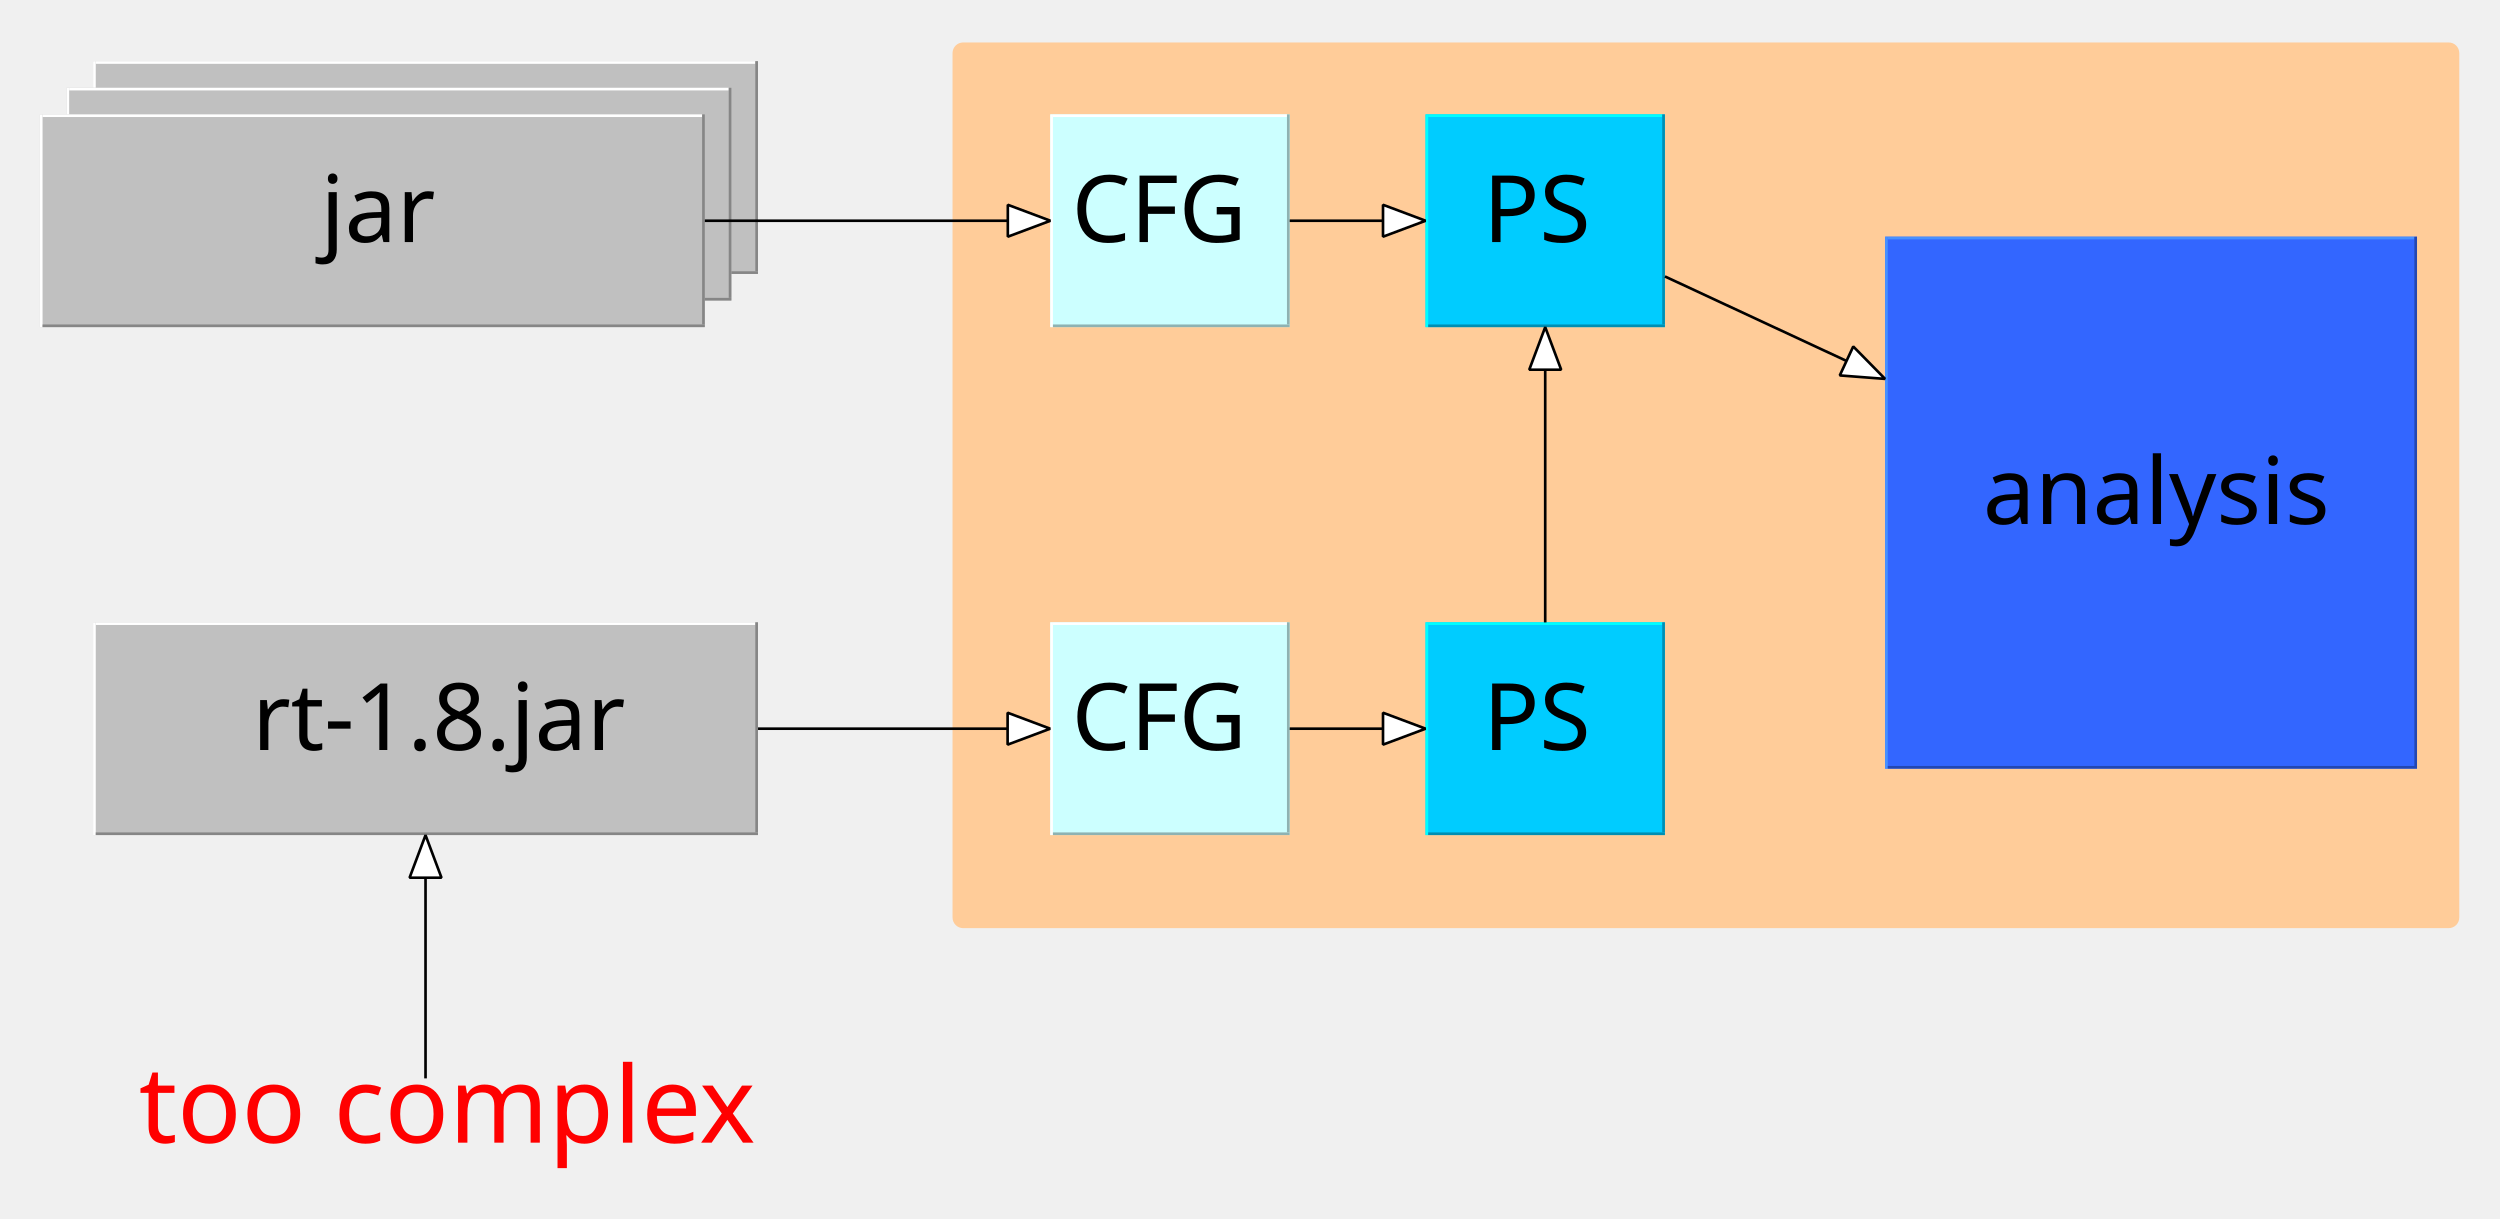
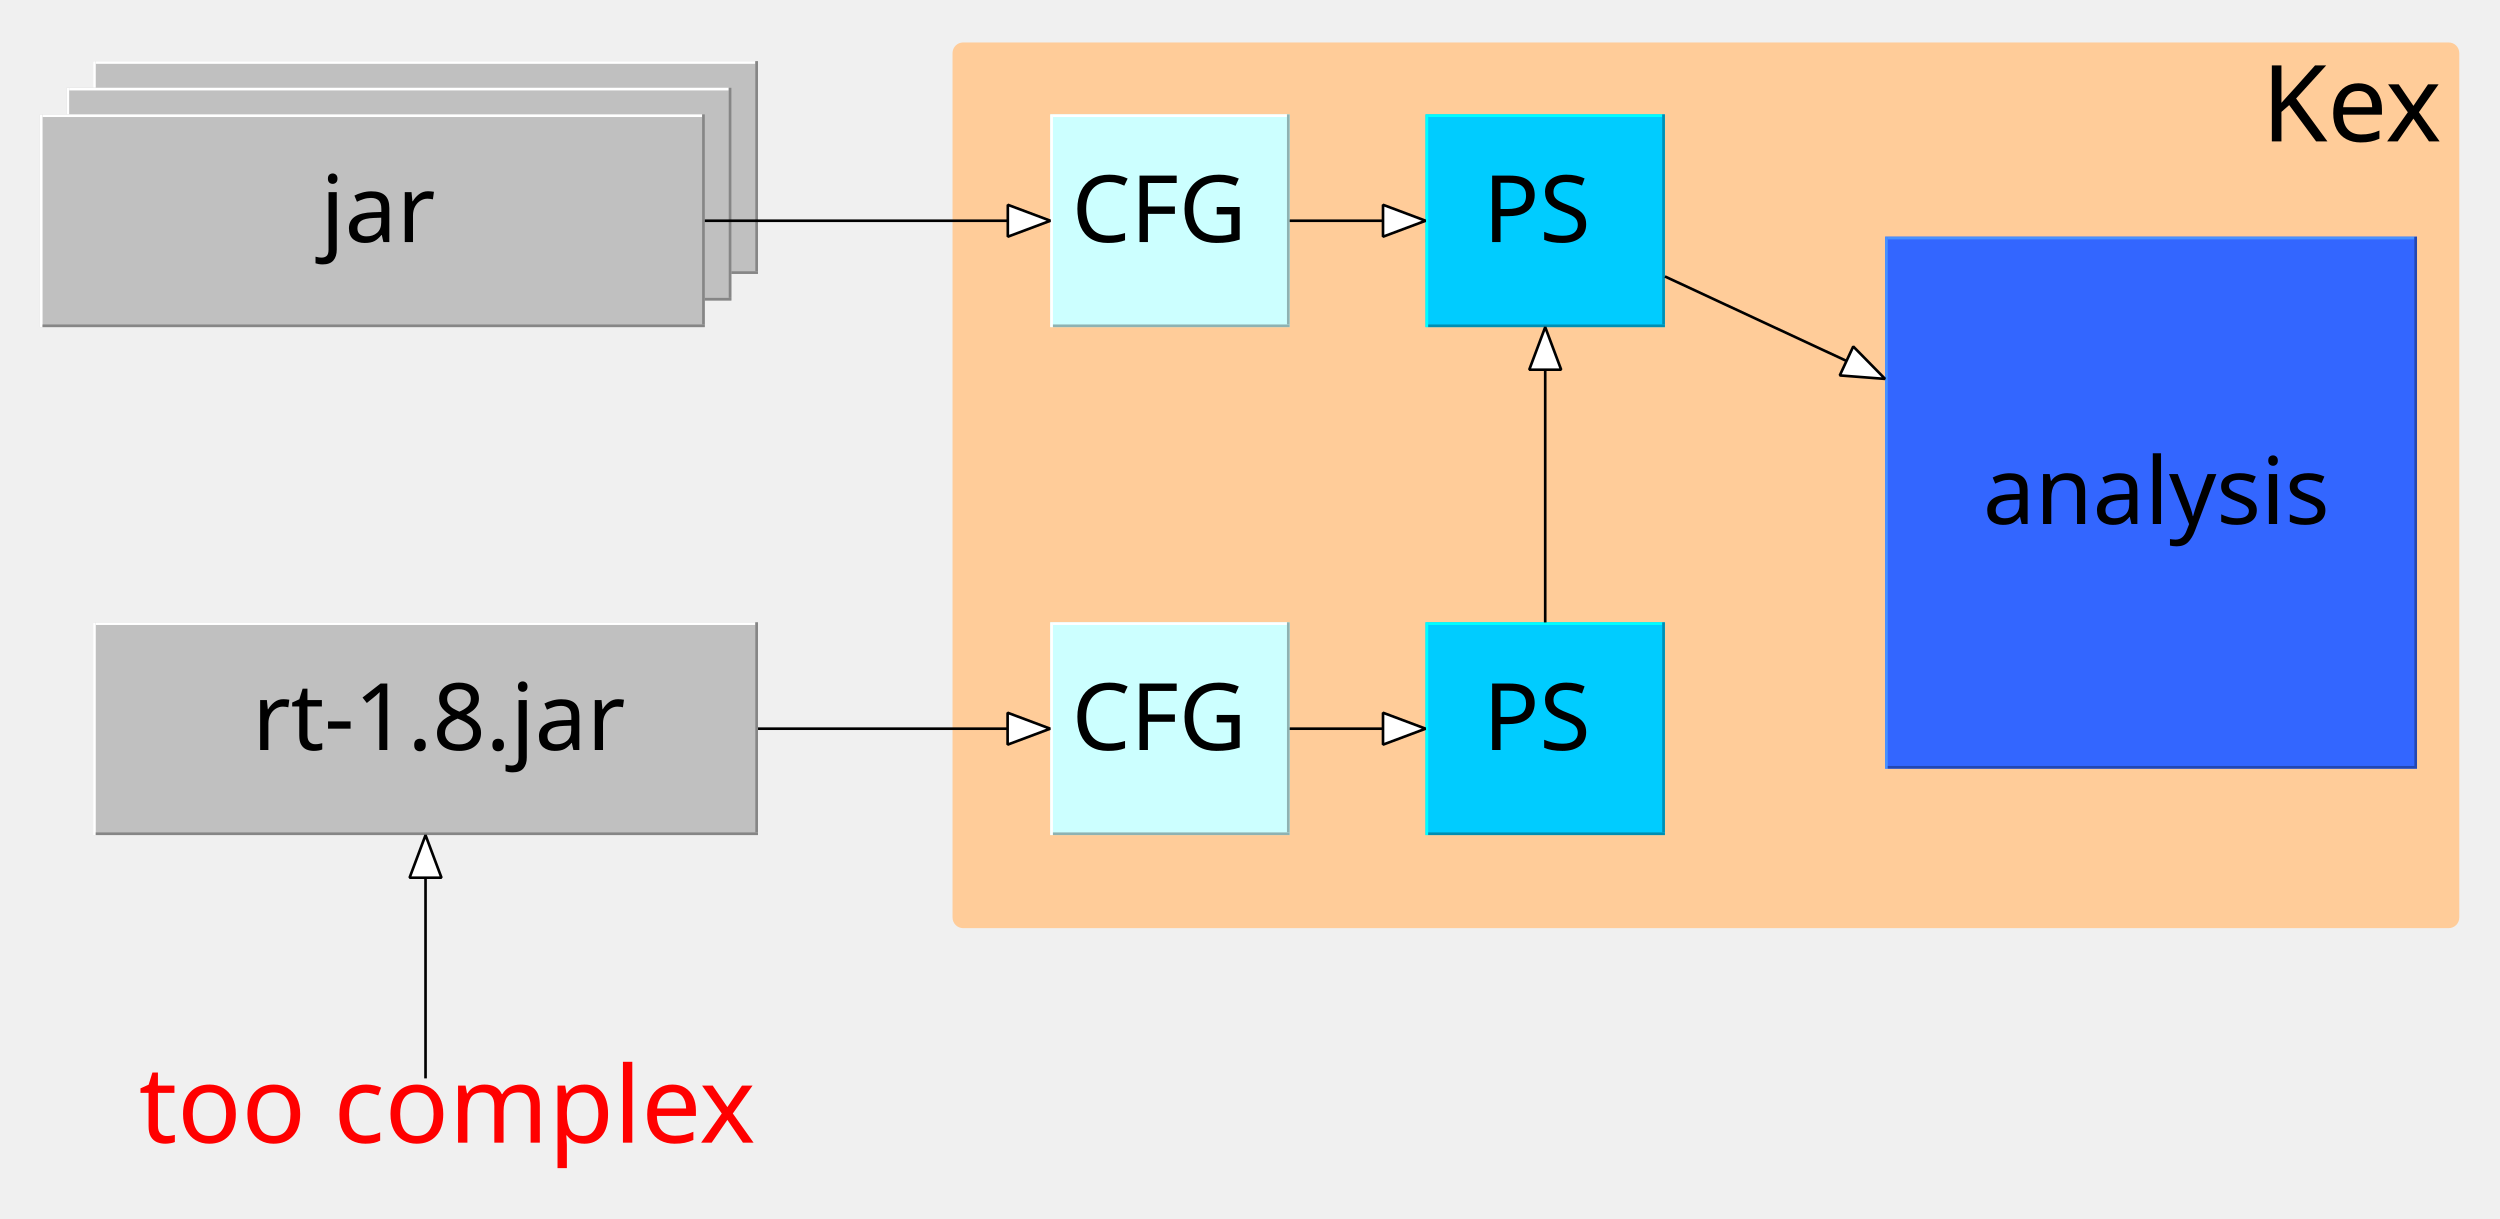
<svg xmlns="http://www.w3.org/2000/svg" fill-opacity="1" color-rendering="auto" color-interpolation="auto" text-rendering="auto" stroke="black" stroke-linecap="square" width="940" stroke-miterlimit="10" shape-rendering="auto" stroke-opacity="1" fill="black" stroke-dasharray="none" font-weight="normal" stroke-width="1" height="458" font-family="'Dialog'" font-style="normal" stroke-linejoin="miter" font-size="12px" stroke-dashoffset="0" image-rendering="auto">
  <defs id="genericDefs" />
  <g>
    <defs id="defs1">
      <clipPath clipPathUnits="userSpaceOnUse" id="clipPath1">
        <path d="M0 0 L940 0 L940 458 L0 458 L0 0 Z" />
      </clipPath>
      <clipPath clipPathUnits="userSpaceOnUse" id="clipPath2">
        <path d="M1112 957 L2052 957 L2052 1415 L1112 1415 L1112 957 Z" />
      </clipPath>
    </defs>
    <g fill="silver" text-rendering="geometricPrecision" shape-rendering="geometricPrecision" transform="matrix(1,0,0,1,-1112,-957)" stroke="silver">
      <rect x="1147" width="250" height="80" y="980" clip-path="url(#clipPath2)" stroke="none" />
    </g>
    <g fill="white" text-rendering="geometricPrecision" shape-rendering="geometricPrecision" transform="matrix(1,0,0,1,-1112,-957)" stroke="white">
      <rect x="1147" width="1" height="80" y="980" clip-path="url(#clipPath2)" stroke="none" />
      <rect x="1148" width="248" height="1" y="980" clip-path="url(#clipPath2)" stroke="none" />
      <rect x="1148" y="1059" clip-path="url(#clipPath2)" fill="rgb(134,134,134)" width="249" height="1" stroke="none" />
      <rect x="1396" y="980" clip-path="url(#clipPath2)" fill="rgb(134,134,134)" width="1" height="79" stroke="none" />
    </g>
    <g font-size="35px" stroke-linecap="butt" transform="matrix(1,0,0,1,-1112,-957)" text-rendering="geometricPrecision" font-family="sans-serif" shape-rendering="geometricPrecision" stroke-miterlimit="1.45">
      <text x="1252.557" xml:space="preserve" y="1028.015" clip-path="url(#clipPath2)" stroke="none">jar</text>
    </g>
    <g fill="silver" text-rendering="geometricPrecision" shape-rendering="geometricPrecision" transform="matrix(1,0,0,1,-1112,-957)" stroke="silver">
      <rect x="1137" width="250" height="80" y="990" clip-path="url(#clipPath2)" stroke="none" />
      <rect x="1137" y="990" clip-path="url(#clipPath2)" fill="white" width="1" height="80" stroke="none" />
      <rect x="1138" y="990" clip-path="url(#clipPath2)" fill="white" width="248" height="1" stroke="none" />
      <rect x="1138" y="1069" clip-path="url(#clipPath2)" fill="rgb(134,134,134)" width="249" height="1" stroke="none" />
      <rect x="1386" y="990" clip-path="url(#clipPath2)" fill="rgb(134,134,134)" width="1" height="79" stroke="none" />
    </g>
    <g font-size="35px" stroke-linecap="butt" transform="matrix(1,0,0,1,-1112,-957)" text-rendering="geometricPrecision" font-family="sans-serif" shape-rendering="geometricPrecision" stroke-miterlimit="1.45">
      <text x="1242.557" xml:space="preserve" y="1038.015" clip-path="url(#clipPath2)" stroke="none">jar</text>
    </g>
    <g fill="rgb(255,204,153)" text-rendering="geometricPrecision" shape-rendering="geometricPrecision" transform="matrix(1,0,0,1,-1112,-957)" stroke="rgb(255,204,153)">
      <rect x="1470.153" y="972.963" clip-path="url(#clipPath2)" width="566.538" rx="4" ry="4" height="333.024" stroke="none" />
      <rect x="1648" y="1190.987" clip-path="url(#clipPath2)" fill="rgb(0,204,255)" width="90" height="80" stroke="none" />
      <rect x="1648" y="1190.987" clip-path="url(#clipPath2)" fill="aqua" width="1" height="80" stroke="none" />
      <rect x="1649" y="1190.987" clip-path="url(#clipPath2)" fill="aqua" width="88" height="1" stroke="none" />
      <rect x="1649" y="1269.987" clip-path="url(#clipPath2)" fill="rgb(0,142,178)" width="89" height="1" stroke="none" />
      <rect x="1737" y="1190.987" clip-path="url(#clipPath2)" fill="rgb(0,142,178)" width="1" height="79" stroke="none" />
    </g>
    <g font-size="35px" stroke-linecap="butt" transform="matrix(1,0,0,1,-1112,-957)" text-rendering="geometricPrecision" font-family="sans-serif" shape-rendering="geometricPrecision" stroke-miterlimit="1.45">
      <text x="1669.655" xml:space="preserve" y="1239.002" clip-path="url(#clipPath2)" stroke="none">PS</text>
    </g>
    <g fill="rgb(51,102,255)" text-rendering="geometricPrecision" shape-rendering="geometricPrecision" transform="matrix(1,0,0,1,-1112,-957)" stroke="rgb(51,102,255)">
      <rect x="1820.796" width="200" height="200" y="1046" clip-path="url(#clipPath2)" stroke="none" />
      <rect x="1820.796" y="1046" clip-path="url(#clipPath2)" fill="rgb(72,145,255)" width="1" height="200" stroke="none" />
      <rect x="1821.796" y="1046" clip-path="url(#clipPath2)" fill="rgb(72,145,255)" width="198" height="1" stroke="none" />
      <rect x="1821.796" y="1245" clip-path="url(#clipPath2)" fill="rgb(35,71,178)" width="199" height="1" stroke="none" />
      <rect x="2019.796" y="1046" clip-path="url(#clipPath2)" fill="rgb(35,71,178)" width="1" height="199" stroke="none" />
    </g>
    <g font-size="35px" stroke-linecap="butt" transform="matrix(1,0,0,1,-1112,-957)" text-rendering="geometricPrecision" font-family="sans-serif" shape-rendering="geometricPrecision" stroke-miterlimit="1.45">
      <text x="1857.586" xml:space="preserve" y="1154.015" clip-path="url(#clipPath2)" stroke="none">analysis</text>
      <text x="1164.18" font-size="40px" y="1386.632" clip-path="url(#clipPath2)" fill="red" stroke="none" xml:space="preserve">too complex</text>
    </g>
    <g fill="silver" text-rendering="geometricPrecision" shape-rendering="geometricPrecision" transform="matrix(1,0,0,1,-1112,-957)" stroke="silver">
      <rect x="1127" width="250" height="80" y="1000" clip-path="url(#clipPath2)" stroke="none" />
      <rect x="1127" y="1000" clip-path="url(#clipPath2)" fill="white" width="1" height="80" stroke="none" />
      <rect x="1128" y="1000" clip-path="url(#clipPath2)" fill="white" width="248" height="1" stroke="none" />
      <rect x="1128" y="1079" clip-path="url(#clipPath2)" fill="rgb(134,134,134)" width="249" height="1" stroke="none" />
      <rect x="1376" y="1000" clip-path="url(#clipPath2)" fill="rgb(134,134,134)" width="1" height="79" stroke="none" />
    </g>
    <g font-size="35px" stroke-linecap="butt" transform="matrix(1,0,0,1,-1112,-957)" text-rendering="geometricPrecision" font-family="sans-serif" shape-rendering="geometricPrecision" stroke-miterlimit="1.45">
      <text x="1232.557" xml:space="preserve" y="1048.015" clip-path="url(#clipPath2)" stroke="none">jar</text>
    </g>
    <g fill="silver" text-rendering="geometricPrecision" shape-rendering="geometricPrecision" transform="matrix(1,0,0,1,-1112,-957)" stroke="silver">
      <rect x="1147" width="250" height="80" y="1190.987" clip-path="url(#clipPath2)" stroke="none" />
      <rect x="1147" y="1190.987" clip-path="url(#clipPath2)" fill="white" width="1" height="80" stroke="none" />
      <rect x="1148" y="1190.987" clip-path="url(#clipPath2)" fill="white" width="248" height="1" stroke="none" />
      <rect x="1148" y="1269.987" clip-path="url(#clipPath2)" fill="rgb(134,134,134)" width="249" height="1" stroke="none" />
      <rect x="1396" y="1190.987" clip-path="url(#clipPath2)" fill="rgb(134,134,134)" width="1" height="79" stroke="none" />
    </g>
    <g font-size="35px" stroke-linecap="butt" transform="matrix(1,0,0,1,-1112,-957)" text-rendering="geometricPrecision" font-family="sans-serif" shape-rendering="geometricPrecision" stroke-miterlimit="1.45">
      <text x="1206.847" xml:space="preserve" y="1239.002" clip-path="url(#clipPath2)" stroke="none">rt-1.8.jar</text>
    </g>
    <g fill="rgb(0,204,255)" text-rendering="geometricPrecision" shape-rendering="geometricPrecision" transform="matrix(1,0,0,1,-1112,-957)" stroke="rgb(0,204,255)">
      <rect x="1648" width="90" height="80" y="1000" clip-path="url(#clipPath2)" stroke="none" />
      <rect x="1648" y="1000" clip-path="url(#clipPath2)" fill="aqua" width="1" height="80" stroke="none" />
      <rect x="1649" y="1000" clip-path="url(#clipPath2)" fill="aqua" width="88" height="1" stroke="none" />
      <rect x="1649" y="1079" clip-path="url(#clipPath2)" fill="rgb(0,142,178)" width="89" height="1" stroke="none" />
      <rect x="1737" y="1000" clip-path="url(#clipPath2)" fill="rgb(0,142,178)" width="1" height="79" stroke="none" />
    </g>
    <g font-size="35px" stroke-linecap="butt" transform="matrix(1,0,0,1,-1112,-957)" text-rendering="geometricPrecision" font-family="sans-serif" shape-rendering="geometricPrecision" stroke-miterlimit="1.45">
      <text x="1669.655" xml:space="preserve" y="1048.015" clip-path="url(#clipPath2)" stroke="none">PS</text>
    </g>
    <g fill="rgb(204,255,255)" text-rendering="geometricPrecision" shape-rendering="geometricPrecision" transform="matrix(1,0,0,1,-1112,-957)" stroke="rgb(204,255,255)">
      <rect x="1506.898" width="90" height="80" y="1000" clip-path="url(#clipPath2)" stroke="none" />
      <rect x="1506.898" y="1000" clip-path="url(#clipPath2)" fill="white" width="1" height="80" stroke="none" />
      <rect x="1507.898" y="1000" clip-path="url(#clipPath2)" fill="white" width="88" height="1" stroke="none" />
      <rect x="1507.898" y="1079" clip-path="url(#clipPath2)" fill="rgb(142,178,178)" width="89" height="1" stroke="none" />
      <rect x="1595.898" y="1000" clip-path="url(#clipPath2)" fill="rgb(142,178,178)" width="1" height="79" stroke="none" />
    </g>
    <g font-size="35px" stroke-linecap="butt" transform="matrix(1,0,0,1,-1112,-957)" text-rendering="geometricPrecision" font-family="sans-serif" shape-rendering="geometricPrecision" stroke-miterlimit="1.45">
      <text x="1514.955" xml:space="preserve" y="1048.015" clip-path="url(#clipPath2)" stroke="none">CFG</text>
    </g>
    <g fill="rgb(204,255,255)" text-rendering="geometricPrecision" shape-rendering="geometricPrecision" transform="matrix(1,0,0,1,-1112,-957)" stroke="rgb(204,255,255)">
      <rect x="1506.898" width="90" height="80" y="1190.987" clip-path="url(#clipPath2)" stroke="none" />
      <rect x="1506.898" y="1190.987" clip-path="url(#clipPath2)" fill="white" width="1" height="80" stroke="none" />
      <rect x="1507.898" y="1190.987" clip-path="url(#clipPath2)" fill="white" width="88" height="1" stroke="none" />
      <rect x="1507.898" y="1269.987" clip-path="url(#clipPath2)" fill="rgb(142,178,178)" width="89" height="1" stroke="none" />
      <rect x="1595.898" y="1190.987" clip-path="url(#clipPath2)" fill="rgb(142,178,178)" width="1" height="79" stroke="none" />
    </g>
    <g font-size="35px" stroke-linecap="butt" transform="matrix(1,0,0,1,-1112,-957)" text-rendering="geometricPrecision" font-family="sans-serif" shape-rendering="geometricPrecision" stroke-miterlimit="1.45">
      <text x="1514.955" xml:space="preserve" y="1239.002" clip-path="url(#clipPath2)" stroke="none">CFG</text>
+       <text x="1962.336" xml:space="preserve" font-size="40px" y="1010.16" clip-path="url(#clipPath2)" stroke="none">Kex</text>
      <path fill="none" d="M1272 1362.472 L1272 1286.016" clip-path="url(#clipPath2)" />
    </g>
    <g stroke-linecap="butt" transform="matrix(1,0,0,1,-1112,-957)" fill="white" text-rendering="geometricPrecision" shape-rendering="geometricPrecision" stroke="white" stroke-miterlimit="1.45">
      <path d="M1272 1271.016 L1266 1287.016 L1278 1287.016 Z" stroke="none" clip-path="url(#clipPath2)" />
      <path fill="none" d="M1272 1271.016 L1266 1287.016 L1278 1287.016 Z" clip-path="url(#clipPath2)" stroke="black" />
      <path fill="none" d="M1693 1191.027 L1693 1095.006" clip-path="url(#clipPath2)" stroke="black" />
      <path d="M1693 1080.006 L1687 1096.006 L1699 1096.006 Z" clip-path="url(#clipPath2)" stroke="none" />
      <path fill="none" d="M1693 1080.006 L1687 1096.006 L1699 1096.006 Z" clip-path="url(#clipPath2)" stroke="black" />
      <path fill="none" d="M1738.02 1060.949 L1807.196 1093.139" clip-path="url(#clipPath2)" stroke="black" />
      <path d="M1820.796 1099.467 L1808.821 1087.277 L1803.758 1098.157 Z" clip-path="url(#clipPath2)" stroke="none" />
      <path fill="none" d="M1820.796 1099.467 L1808.821 1087.277 L1803.758 1098.157 Z" clip-path="url(#clipPath2)" stroke="black" />
      <path fill="none" d="M1377.019 1040 L1491.94 1040" clip-path="url(#clipPath2)" stroke="black" />
      <path d="M1506.94 1040 L1490.94 1034 L1490.94 1046 Z" clip-path="url(#clipPath2)" stroke="none" />
      <path fill="none" d="M1506.94 1040 L1490.94 1034 L1490.94 1046 Z" clip-path="url(#clipPath2)" stroke="black" />
      <path fill="none" d="M1596.922 1040 L1633.011 1040" clip-path="url(#clipPath2)" stroke="black" />
      <path d="M1648.011 1040 L1632.011 1034 L1632.011 1046 Z" clip-path="url(#clipPath2)" stroke="none" />
      <path fill="none" d="M1648.011 1040 L1632.011 1034 L1632.011 1046 Z" clip-path="url(#clipPath2)" stroke="black" />
      <path fill="none" d="M1397.018 1230.987 L1491.863 1230.987" clip-path="url(#clipPath2)" stroke="black" />
      <path d="M1506.863 1230.987 L1490.863 1224.987 L1490.863 1236.987 Z" clip-path="url(#clipPath2)" stroke="none" />
      <path fill="none" d="M1506.863 1230.987 L1490.863 1224.987 L1490.863 1236.987 Z" clip-path="url(#clipPath2)" stroke="black" />
      <path fill="none" d="M1596.922 1230.987 L1633.011 1230.987" clip-path="url(#clipPath2)" stroke="black" />
      <path d="M1648.011 1230.987 L1632.011 1224.987 L1632.011 1236.987 Z" clip-path="url(#clipPath2)" stroke="none" />
      <path fill="none" d="M1648.011 1230.987 L1632.011 1224.987 L1632.011 1236.987 Z" clip-path="url(#clipPath2)" stroke="black" />
    </g>
  </g>
</svg>
